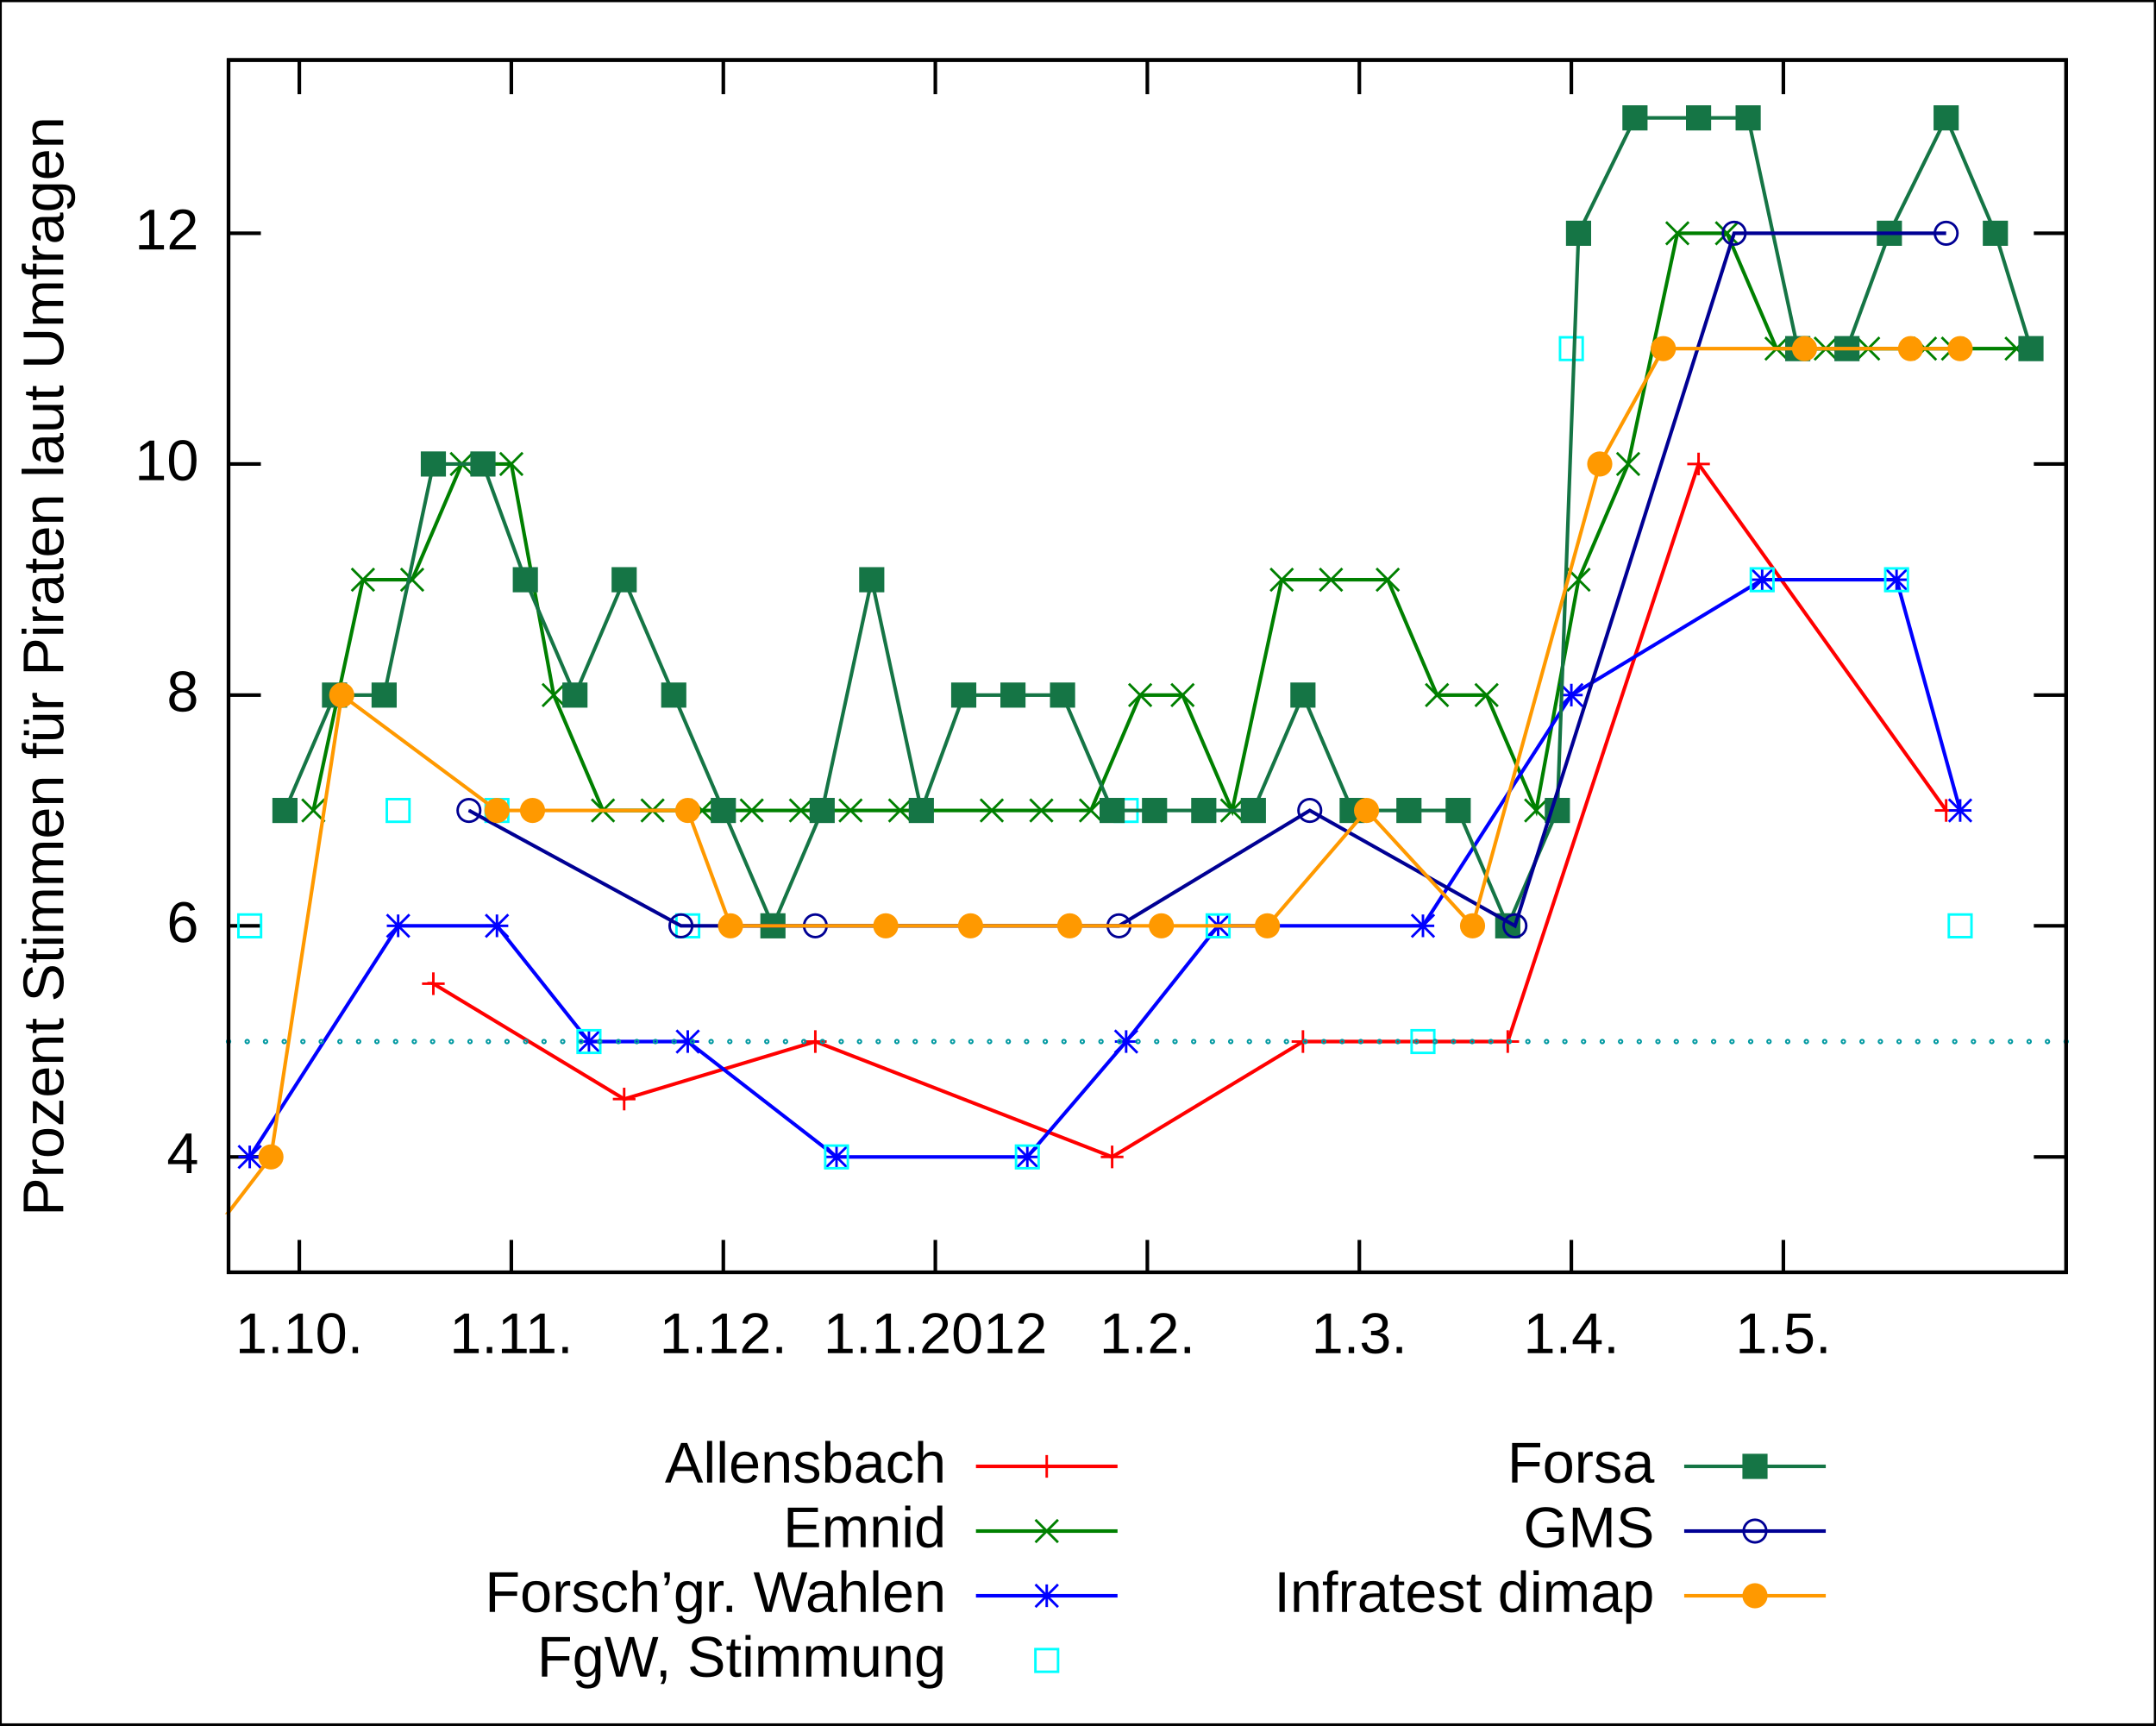
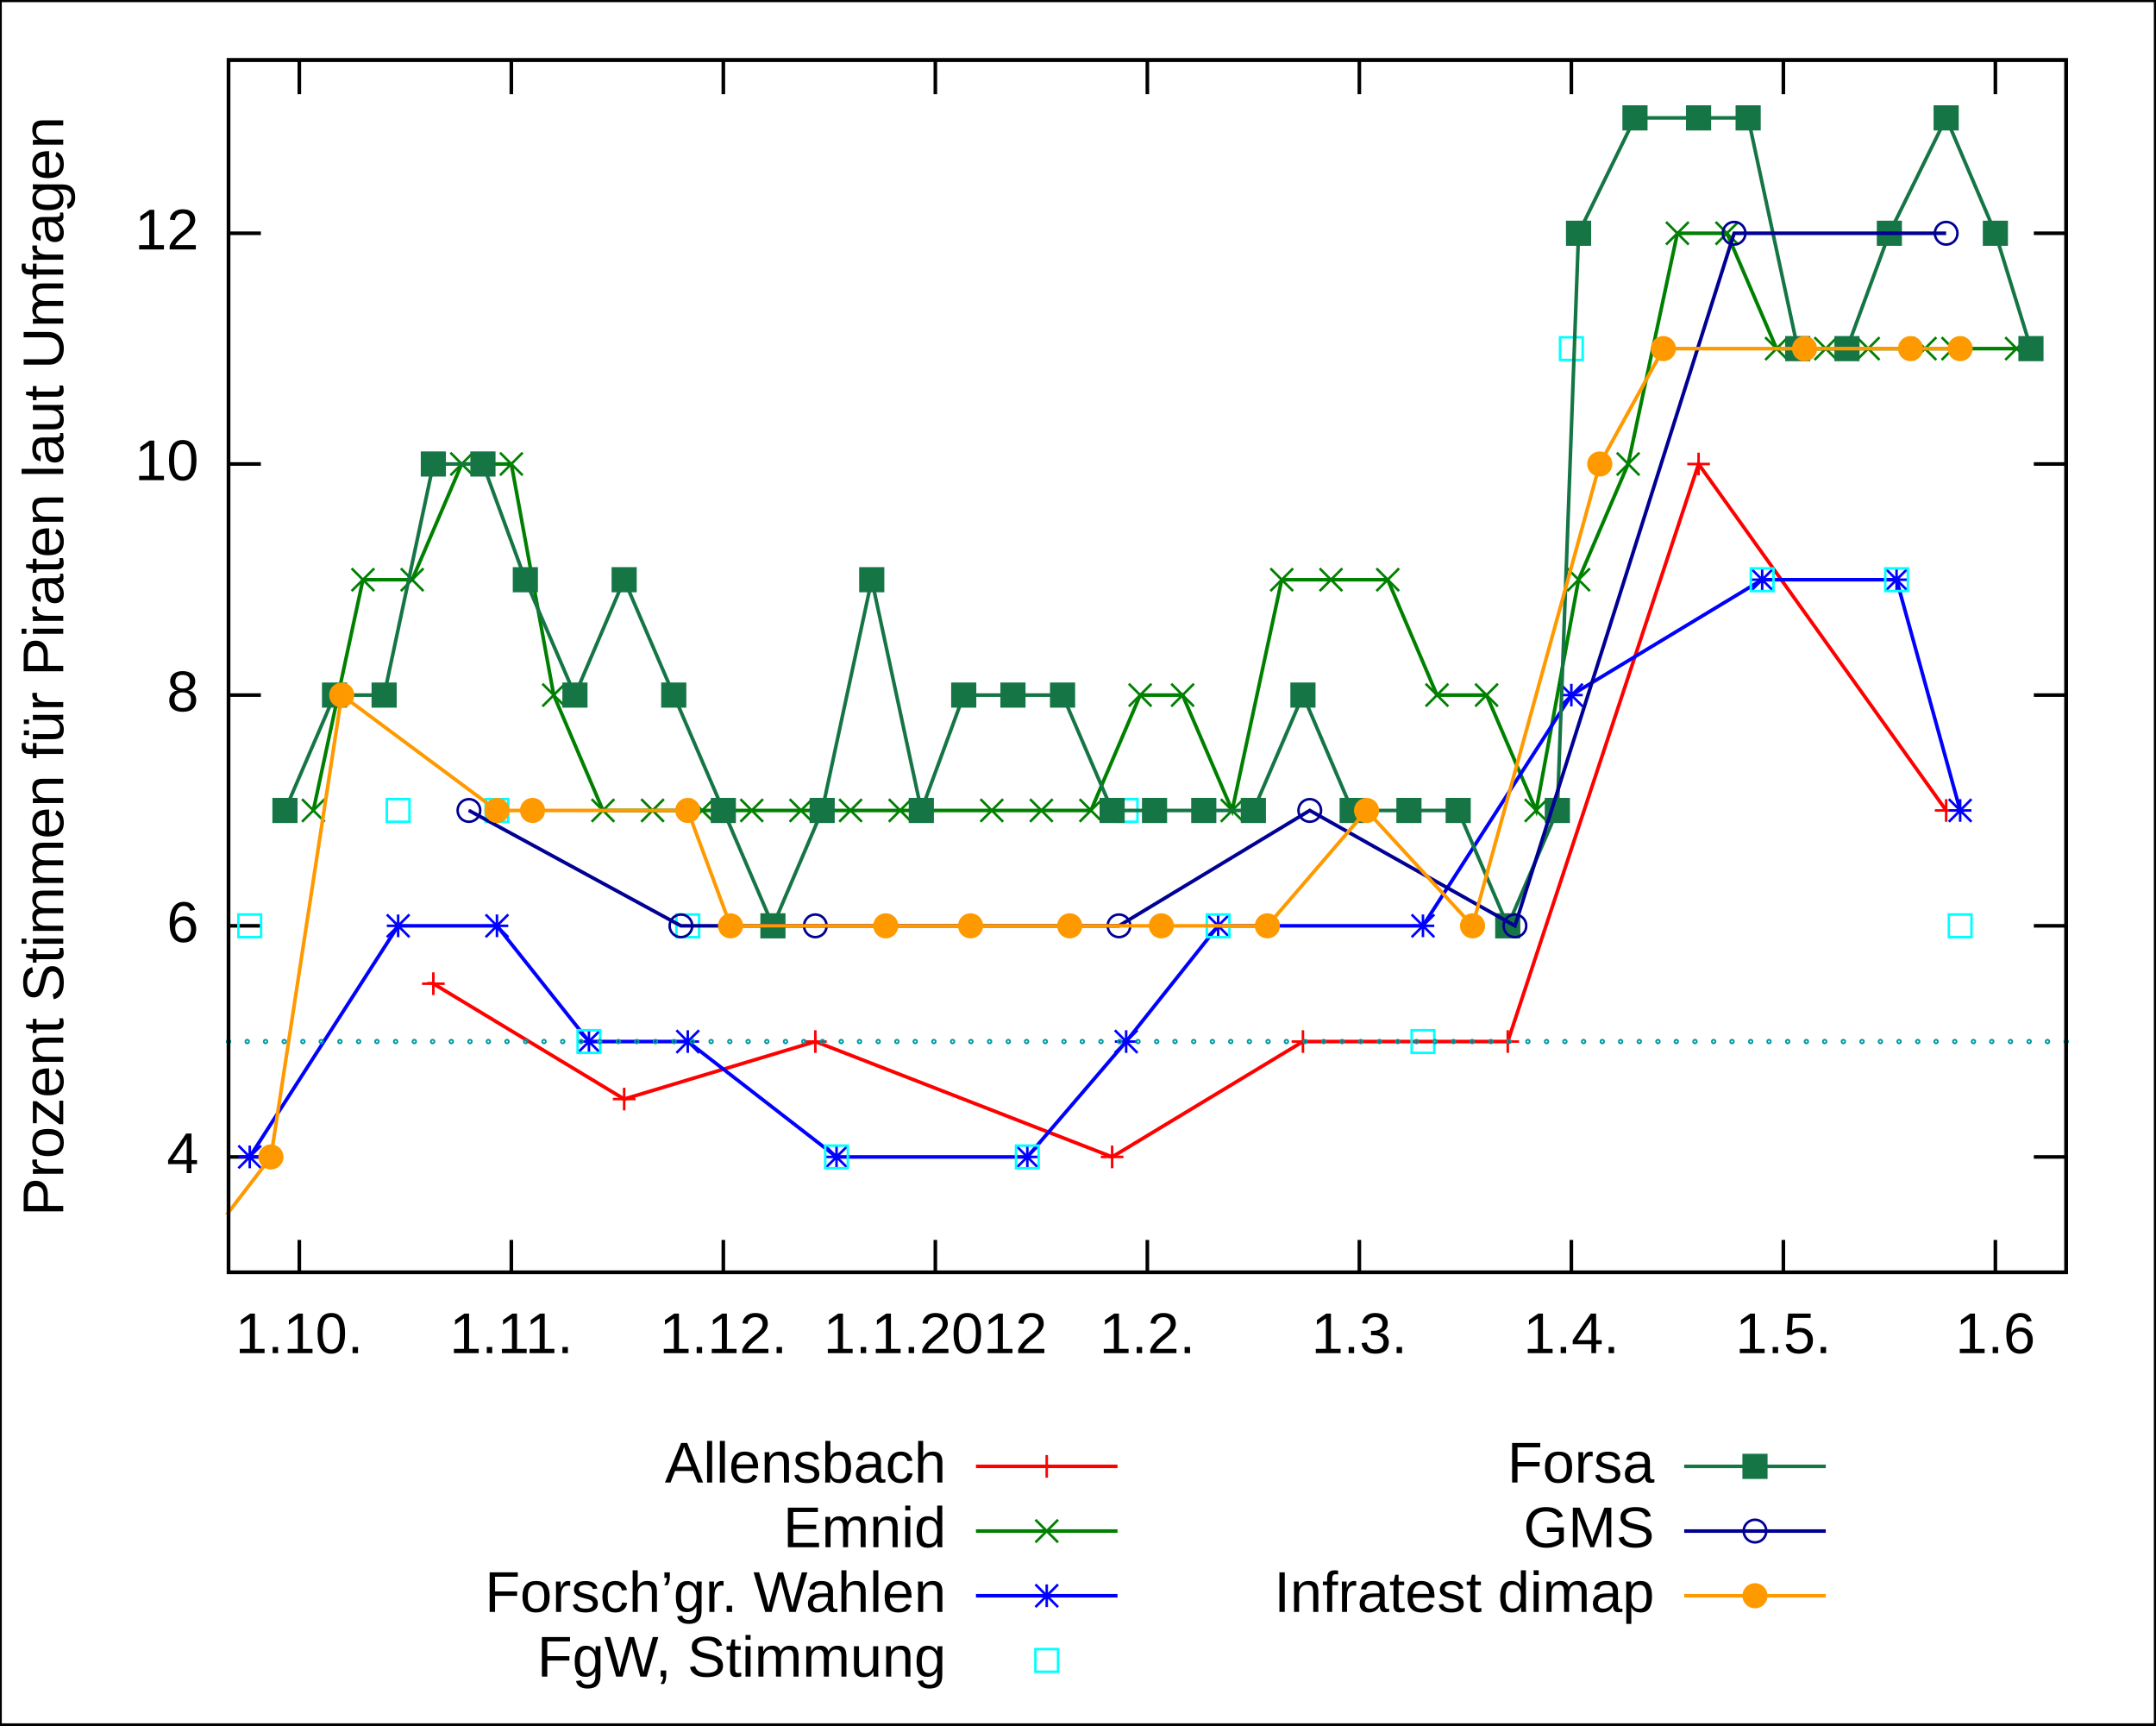
<svg xmlns="http://www.w3.org/2000/svg" xmlns:xlink="http://www.w3.org/1999/xlink" width="600" height="480" viewBox="0 0 600 480">
  <g id="gnuplot_canvas">
    <rect x="0" y="0" width="600" height="480" fill="none" />
    <defs>
      <circle id="gpDot" r="0.5" stroke-width="0.5" />
      <path id="gpPt0" stroke-width="0.222" stroke="currentColor" d="M-1,0 h2 M0,-1 v2" />
      <path id="gpPt1" stroke-width="0.222" stroke="currentColor" d="M-1,-1 L1,1 M1,-1 L-1,1" />
      <path id="gpPt2" stroke-width="0.222" stroke="currentColor" d="M-1,0 L1,0 M0,-1 L0,1 M-1,-1 L1,1 M-1,1 L1,-1" />
      <rect id="gpPt3" stroke-width="0.222" stroke="currentColor" x="-1" y="-1" width="2" height="2" />
      <rect id="gpPt4" stroke-width="0.222" stroke="currentColor" fill="currentColor" x="-1" y="-1" width="2" height="2" />
      <circle id="gpPt5" stroke-width="0.222" stroke="currentColor" cx="0" cy="0" r="1" />
      <use xlink:href="#gpPt5" id="gpPt6" fill="currentColor" stroke="none" />
      <path id="gpPt7" stroke-width="0.222" stroke="currentColor" d="M0,-1.33 L-1.33,0.67 L1.33,0.67 z" />
      <use xlink:href="#gpPt7" id="gpPt8" fill="currentColor" stroke="none" />
      <use xlink:href="#gpPt7" id="gpPt9" stroke="currentColor" transform="rotate(180)" />
      <use xlink:href="#gpPt9" id="gpPt10" fill="currentColor" stroke="none" />
      <use xlink:href="#gpPt3" id="gpPt11" stroke="currentColor" transform="rotate(45)" />
      <use xlink:href="#gpPt11" id="gpPt12" fill="currentColor" stroke="none" />
    </defs>
    <g style="fill:none; color:white; stroke:currentColor; stroke-width:1.00; stroke-linecap:butt; stroke-linejoin:miter">
</g>
    <g style="fill:none; color:black; stroke:currentColor; stroke-width:1.00; stroke-linecap:butt; stroke-linejoin:miter">
      <g style="stroke:none; shape-rendering:crispEdges">
        <polygon fill="rgb(255, 255, 255)" points="0.0,480.0 599.9,480.0 599.9,0.1 0.0,0.1 " />
      </g>
      <path stroke="black" d="M0.0,480.0 L0.0,0.1 L599.9,0.1 L599.9,480.0 L0.0,480.0 M63.6,321.9 L72.6,321.9 M575.0,321.9    L566.0,321.9  h0.01" />
      <g transform="translate(55.3,326.4)" style="stroke:none; fill:black; font-family:Arial; font-size:12.00pt; text-anchor:end">
        <text> 4</text>
      </g>
      <path d="M63.6,257.6 L72.6,257.6 M575.0,257.6 L566.0,257.6  h0.01" />
      <g transform="translate(55.3,262.1)" style="stroke:none; fill:black; font-family:Arial; font-size:12.00pt; text-anchor:end">
        <text> 6</text>
      </g>
      <path d="M63.6,193.4 L72.6,193.4 M575.0,193.4 L566.0,193.4  h0.01" />
      <g transform="translate(55.3,197.9)" style="stroke:none; fill:black; font-family:Arial; font-size:12.00pt; text-anchor:end">
        <text> 8</text>
      </g>
      <path d="M63.6,129.1 L72.6,129.1 M575.0,129.1 L566.0,129.1  h0.01" />
      <g transform="translate(55.3,133.6)" style="stroke:none; fill:black; font-family:Arial; font-size:12.00pt; text-anchor:end">
        <text> 10</text>
      </g>
      <path d="M63.6,64.9 L72.6,64.9 M575.0,64.9 L566.0,64.9  h0.01" />
      <g transform="translate(55.3,69.4)" style="stroke:none; fill:black; font-family:Arial; font-size:12.00pt; text-anchor:end">
        <text> 12</text>
      </g>
      <path d="M83.3,354.0 L83.3,345.0 M83.3,16.7 L83.3,25.7  h0.01" />
      <g transform="translate(83.3,376.5)" style="stroke:none; fill:black; font-family:Arial; font-size:12.00pt; text-anchor:middle">
        <text>1.10.</text>
      </g>
      <path d="M142.3,354.0 L142.3,345.0 M142.3,16.7 L142.3,25.7  h0.01" />
      <g transform="translate(142.3,376.5)" style="stroke:none; fill:black; font-family:Arial; font-size:12.00pt; text-anchor:middle">
        <text>1.11.</text>
      </g>
      <path d="M201.3,354.0 L201.3,345.0 M201.3,16.7 L201.3,25.7  h0.01" />
      <g transform="translate(201.3,376.5)" style="stroke:none; fill:black; font-family:Arial; font-size:12.00pt; text-anchor:middle">
        <text>1.12.</text>
      </g>
      <path d="M260.3,354.0 L260.3,345.0 M260.3,16.7 L260.3,25.7  h0.01" />
      <g transform="translate(260.3,376.5)" style="stroke:none; fill:black; font-family:Arial; font-size:12.00pt; text-anchor:middle">
        <text>1.1.2012</text>
      </g>
      <path d="M319.3,354.0 L319.3,345.0 M319.3,16.7 L319.3,25.7  h0.01" />
      <g transform="translate(319.3,376.5)" style="stroke:none; fill:black; font-family:Arial; font-size:12.00pt; text-anchor:middle">
        <text>1.2.</text>
      </g>
      <path d="M378.3,354.0 L378.3,345.0 M378.3,16.7 L378.3,25.7  h0.01" />
      <g transform="translate(378.3,376.5)" style="stroke:none; fill:black; font-family:Arial; font-size:12.00pt; text-anchor:middle">
        <text>1.3.</text>
      </g>
      <path d="M437.3,354.0 L437.3,345.0 M437.3,16.7 L437.3,25.7  h0.01" />
      <g transform="translate(437.3,376.5)" style="stroke:none; fill:black; font-family:Arial; font-size:12.00pt; text-anchor:middle">
        <text>1.4.</text>
      </g>
      <path d="M496.3,354.0 L496.3,345.0 M496.3,16.7 L496.3,25.7  h0.01" />
      <g transform="translate(496.3,376.5)" style="stroke:none; fill:black; font-family:Arial; font-size:12.00pt; text-anchor:middle">
        <text>1.5.</text>
+       </g>
+       <path d="M555.3,354.0 L555.3,345.0 M555.3,16.7 L555.3,25.7  h0.01" />
+       <g transform="translate(555.3,376.5)" style="stroke:none; fill:black; font-family:Arial; font-size:12.00pt; text-anchor:middle">
+         <text>1.6</text>
      </g>
      <path d="M63.6,16.7 L63.6,354.0 L575.0,354.0 L575.0,16.7 L63.6,16.7 Z  h0.01" />
      <g transform="translate(17.6,185.4) rotate(270)" style="stroke:none; fill:black; font-family:Arial; font-size:12.00pt; text-anchor:middle">
        <text>Prozent Stimmen für Piraten laut Umfragen</text>
      </g>
    </g>
    <g id="gnuplot_plot_1">
      <g style="fill:none; color:red; stroke:currentColor; stroke-width:1.00; stroke-linecap:butt; stroke-linejoin:miter">
        <g transform="translate(263.3,412.5)" style="stroke:none; fill:black; font-family:Arial; font-size:12.00pt; text-anchor:end">
          <text>Allensbach</text>
        </g>
        <path d="M271.6,408.0 L311.0,408.0 M541.6,225.5 L472.7,129.1 L419.6,289.8 L362.6,289.8 L309.5,321.9 L226.9,289.8    L173.7,305.8 L120.6,273.7  h0.01" />
        <use xlink:href="#gpPt0" transform="translate(541.6,225.5) scale(3.15)" />
        <use xlink:href="#gpPt0" transform="translate(472.7,129.1) scale(3.15)" />
        <use xlink:href="#gpPt0" transform="translate(419.6,289.8) scale(3.15)" />
        <use xlink:href="#gpPt0" transform="translate(362.6,289.8) scale(3.15)" />
        <use xlink:href="#gpPt0" transform="translate(309.5,321.9) scale(3.15)" />
        <use xlink:href="#gpPt0" transform="translate(226.9,289.8) scale(3.15)" />
        <use xlink:href="#gpPt0" transform="translate(173.7,305.8) scale(3.15)" />
        <use xlink:href="#gpPt0" transform="translate(120.6,273.7) scale(3.15)" />
        <use xlink:href="#gpPt0" transform="translate(291.3,408.0) scale(3.15)" />
      </g>
    </g>
    <g id="gnuplot_plot_2">
      <g style="fill:none; color:green; stroke:currentColor; stroke-width:1.00; stroke-linecap:butt; stroke-linejoin:miter">
        <g transform="translate(263.3,430.5)" style="stroke:none; fill:black; font-family:Arial; font-size:12.00pt; text-anchor:end">
          <text>Emnid</text>
        </g>
        <path d="M271.6,426.0 L311.0,426.0 M561.2,97.0 L543.5,97.0 L535.7,97.0 L519.9,97.0 L508.1,97.0 L494.4,97.0    L480.6,64.9 L466.8,64.9 L453.1,129.1 L439.3,161.3 L427.5,225.5 L413.7,193.4 L399.9,193.4 L386.2,161.3    L370.4,161.3 L356.7,161.3 L342.9,225.5 L329.1,193.4 L317.3,193.4 L303.6,225.5 L289.8,225.5 L276.0,225.5    L250.5,225.5 L236.7,225.5 L222.9,225.5 L209.2,225.5 L195.4,225.5 L181.6,225.5 L167.8,225.5 L154.1,193.4    L142.3,129.1 L128.5,129.1 L114.7,161.3 L101.0,161.3 L87.2,225.5  h0.01" />
        <use xlink:href="#gpPt1" transform="translate(561.2,97.0) scale(3.15)" />
        <use xlink:href="#gpPt1" transform="translate(543.5,97.0) scale(3.15)" />
        <use xlink:href="#gpPt1" transform="translate(535.7,97.0) scale(3.15)" />
        <use xlink:href="#gpPt1" transform="translate(519.9,97.0) scale(3.15)" />
        <use xlink:href="#gpPt1" transform="translate(508.1,97.0) scale(3.15)" />
        <use xlink:href="#gpPt1" transform="translate(494.4,97.0) scale(3.15)" />
        <use xlink:href="#gpPt1" transform="translate(480.6,64.9) scale(3.15)" />
        <use xlink:href="#gpPt1" transform="translate(466.8,64.9) scale(3.15)" />
        <use xlink:href="#gpPt1" transform="translate(453.1,129.1) scale(3.15)" />
        <use xlink:href="#gpPt1" transform="translate(439.3,161.3) scale(3.15)" />
        <use xlink:href="#gpPt1" transform="translate(427.5,225.5) scale(3.15)" />
        <use xlink:href="#gpPt1" transform="translate(413.7,193.4) scale(3.15)" />
        <use xlink:href="#gpPt1" transform="translate(399.9,193.4) scale(3.15)" />
        <use xlink:href="#gpPt1" transform="translate(386.2,161.3) scale(3.15)" />
        <use xlink:href="#gpPt1" transform="translate(370.4,161.3) scale(3.15)" />
        <use xlink:href="#gpPt1" transform="translate(356.7,161.3) scale(3.15)" />
        <use xlink:href="#gpPt1" transform="translate(342.9,225.5) scale(3.15)" />
        <use xlink:href="#gpPt1" transform="translate(329.1,193.4) scale(3.15)" />
        <use xlink:href="#gpPt1" transform="translate(317.3,193.4) scale(3.15)" />
        <use xlink:href="#gpPt1" transform="translate(303.6,225.5) scale(3.15)" />
        <use xlink:href="#gpPt1" transform="translate(289.8,225.5) scale(3.15)" />
        <use xlink:href="#gpPt1" transform="translate(276.0,225.5) scale(3.15)" />
        <use xlink:href="#gpPt1" transform="translate(250.5,225.5) scale(3.15)" />
        <use xlink:href="#gpPt1" transform="translate(236.7,225.5) scale(3.15)" />
        <use xlink:href="#gpPt1" transform="translate(222.9,225.5) scale(3.15)" />
        <use xlink:href="#gpPt1" transform="translate(209.2,225.5) scale(3.15)" />
        <use xlink:href="#gpPt1" transform="translate(195.4,225.5) scale(3.15)" />
        <use xlink:href="#gpPt1" transform="translate(181.6,225.5) scale(3.15)" />
        <use xlink:href="#gpPt1" transform="translate(167.8,225.5) scale(3.15)" />
        <use xlink:href="#gpPt1" transform="translate(154.1,193.4) scale(3.15)" />
        <use xlink:href="#gpPt1" transform="translate(142.3,129.1) scale(3.15)" />
        <use xlink:href="#gpPt1" transform="translate(128.5,129.1) scale(3.15)" />
        <use xlink:href="#gpPt1" transform="translate(114.7,161.3) scale(3.15)" />
        <use xlink:href="#gpPt1" transform="translate(101.0,161.3) scale(3.15)" />
        <use xlink:href="#gpPt1" transform="translate(87.2,225.5) scale(3.15)" />
        <use xlink:href="#gpPt1" transform="translate(291.3,426.0) scale(3.15)" />
      </g>
    </g>
    <g id="gnuplot_plot_3">
      <g style="fill:none; color:blue; stroke:currentColor; stroke-width:1.00; stroke-linecap:butt; stroke-linejoin:miter">
        <g transform="translate(263.3,448.5)" style="stroke:none; fill:black; font-family:Arial; font-size:12.00pt; text-anchor:end">
          <text>Forsch’gr. Wahlen</text>
        </g>
        <path d="M271.6,444.0 L311.0,444.0 M545.5,225.5 L527.8,161.3 L490.4,161.3 L437.3,193.4 L396.0,257.6 L339.0,257.6    L313.4,289.8 L285.9,321.9 L232.8,321.9 L191.4,289.8 L163.9,289.8 L138.3,257.6 L110.8,257.6 L69.5,321.9     h0.01" />
        <use xlink:href="#gpPt2" transform="translate(545.5,225.5) scale(3.15)" />
        <use xlink:href="#gpPt2" transform="translate(527.8,161.3) scale(3.15)" />
        <use xlink:href="#gpPt2" transform="translate(490.4,161.3) scale(3.15)" />
        <use xlink:href="#gpPt2" transform="translate(437.3,193.4) scale(3.15)" />
        <use xlink:href="#gpPt2" transform="translate(396.0,257.6) scale(3.15)" />
        <use xlink:href="#gpPt2" transform="translate(339.0,257.6) scale(3.15)" />
        <use xlink:href="#gpPt2" transform="translate(313.4,289.8) scale(3.15)" />
        <use xlink:href="#gpPt2" transform="translate(285.9,321.9) scale(3.15)" />
        <use xlink:href="#gpPt2" transform="translate(232.8,321.9) scale(3.15)" />
        <use xlink:href="#gpPt2" transform="translate(191.4,289.8) scale(3.15)" />
        <use xlink:href="#gpPt2" transform="translate(163.9,289.8) scale(3.15)" />
        <use xlink:href="#gpPt2" transform="translate(138.3,257.6) scale(3.15)" />
        <use xlink:href="#gpPt2" transform="translate(110.8,257.6) scale(3.15)" />
        <use xlink:href="#gpPt2" transform="translate(69.5,321.9) scale(3.15)" />
        <use xlink:href="#gpPt2" transform="translate(291.3,444.0) scale(3.15)" />
      </g>
    </g>
    <g id="gnuplot_plot_4">
      <g style="fill:none; color:cyan; stroke:currentColor; stroke-width:1.00; stroke-linecap:butt; stroke-linejoin:miter">
        <g transform="translate(263.3,466.5)" style="stroke:none; fill:black; font-family:Arial; font-size:12.00pt; text-anchor:end">
          <text>FgW, Stimmung</text>
        </g>
        <use xlink:href="#gpPt3" transform="translate(545.5,257.6) scale(3.15)" />
        <use xlink:href="#gpPt3" transform="translate(527.8,161.3) scale(3.15)" />
        <use xlink:href="#gpPt3" transform="translate(490.4,161.3) scale(3.15)" />
        <use xlink:href="#gpPt3" transform="translate(437.3,97.0) scale(3.15)" />
        <use xlink:href="#gpPt3" transform="translate(396.0,289.8) scale(3.15)" />
        <use xlink:href="#gpPt3" transform="translate(339.0,257.6) scale(3.15)" />
        <use xlink:href="#gpPt3" transform="translate(313.4,225.5) scale(3.15)" />
        <use xlink:href="#gpPt3" transform="translate(285.9,321.9) scale(3.15)" />
        <use xlink:href="#gpPt3" transform="translate(232.8,321.9) scale(3.15)" />
        <use xlink:href="#gpPt3" transform="translate(191.4,257.6) scale(3.15)" />
        <use xlink:href="#gpPt3" transform="translate(163.9,289.8) scale(3.15)" />
        <use xlink:href="#gpPt3" transform="translate(138.3,225.5) scale(3.15)" />
        <use xlink:href="#gpPt3" transform="translate(110.8,225.5) scale(3.15)" />
        <use xlink:href="#gpPt3" transform="translate(69.5,257.6) scale(3.15)" />
        <use xlink:href="#gpPt3" transform="translate(291.3,462.0) scale(3.15)" />
      </g>
    </g>
    <g id="gnuplot_plot_5">
      <g style="fill:none; color:#157545; stroke:currentColor; stroke-width:1.00; stroke-linecap:butt; stroke-linejoin:miter">
        <g transform="translate(460.4,412.5)" style="stroke:none; fill:black; font-family:Arial; font-size:12.00pt; text-anchor:end">
          <text>Forsa</text>
        </g>
        <path d="M468.7,408.0 L508.1,408.0 M565.2,97.0 L555.3,64.9 L541.6,32.8 L525.8,64.9 L514.0,97.0 L500.3,97.0    L486.5,32.8 L472.7,32.8 L455.0,32.8 L439.3,64.9 L433.4,225.5 L419.6,257.6 L405.8,225.5 L392.1,225.5    L376.3,225.5 L362.6,193.4 L348.8,225.5 L335.0,225.5 L321.3,225.5 L309.5,225.5 L295.7,193.4 L281.9,193.4    L268.2,193.4 L256.4,225.5 L242.6,161.3 L228.8,225.5 L215.1,257.6 L201.3,225.5 L187.5,193.4 L173.7,161.3    L160.0,193.4 L146.2,161.3 L134.4,129.1 L120.6,129.1 L106.9,193.4 L93.1,193.4 L79.3,225.5  h0.01" />
        <use xlink:href="#gpPt4" transform="translate(565.2,97.0) scale(3.15)" />
        <use xlink:href="#gpPt4" transform="translate(555.3,64.9) scale(3.15)" />
        <use xlink:href="#gpPt4" transform="translate(541.6,32.8) scale(3.15)" />
        <use xlink:href="#gpPt4" transform="translate(525.8,64.9) scale(3.15)" />
        <use xlink:href="#gpPt4" transform="translate(514.0,97.0) scale(3.15)" />
        <use xlink:href="#gpPt4" transform="translate(500.3,97.0) scale(3.15)" />
        <use xlink:href="#gpPt4" transform="translate(486.5,32.8) scale(3.15)" />
        <use xlink:href="#gpPt4" transform="translate(472.7,32.8) scale(3.15)" />
        <use xlink:href="#gpPt4" transform="translate(455.0,32.8) scale(3.15)" />
        <use xlink:href="#gpPt4" transform="translate(439.3,64.9) scale(3.15)" />
        <use xlink:href="#gpPt4" transform="translate(433.4,225.5) scale(3.15)" />
        <use xlink:href="#gpPt4" transform="translate(419.6,257.6) scale(3.15)" />
        <use xlink:href="#gpPt4" transform="translate(405.8,225.5) scale(3.15)" />
        <use xlink:href="#gpPt4" transform="translate(392.1,225.5) scale(3.15)" />
        <use xlink:href="#gpPt4" transform="translate(376.3,225.5) scale(3.15)" />
        <use xlink:href="#gpPt4" transform="translate(362.6,193.4) scale(3.15)" />
        <use xlink:href="#gpPt4" transform="translate(348.8,225.5) scale(3.15)" />
        <use xlink:href="#gpPt4" transform="translate(335.0,225.5) scale(3.15)" />
        <use xlink:href="#gpPt4" transform="translate(321.3,225.5) scale(3.15)" />
        <use xlink:href="#gpPt4" transform="translate(309.5,225.5) scale(3.15)" />
        <use xlink:href="#gpPt4" transform="translate(295.7,193.4) scale(3.15)" />
        <use xlink:href="#gpPt4" transform="translate(281.9,193.4) scale(3.15)" />
        <use xlink:href="#gpPt4" transform="translate(268.2,193.4) scale(3.15)" />
        <use xlink:href="#gpPt4" transform="translate(256.4,225.5) scale(3.15)" />
        <use xlink:href="#gpPt4" transform="translate(242.6,161.3) scale(3.15)" />
        <use xlink:href="#gpPt4" transform="translate(228.8,225.5) scale(3.15)" />
        <use xlink:href="#gpPt4" transform="translate(215.1,257.6) scale(3.15)" />
        <use xlink:href="#gpPt4" transform="translate(201.3,225.5) scale(3.15)" />
        <use xlink:href="#gpPt4" transform="translate(187.5,193.4) scale(3.15)" />
        <use xlink:href="#gpPt4" transform="translate(173.7,161.3) scale(3.15)" />
        <use xlink:href="#gpPt4" transform="translate(160.0,193.4) scale(3.15)" />
        <use xlink:href="#gpPt4" transform="translate(146.2,161.3) scale(3.15)" />
        <use xlink:href="#gpPt4" transform="translate(134.4,129.1) scale(3.15)" />
        <use xlink:href="#gpPt4" transform="translate(120.6,129.1) scale(3.15)" />
        <use xlink:href="#gpPt4" transform="translate(106.9,193.4) scale(3.15)" />
        <use xlink:href="#gpPt4" transform="translate(93.1,193.4) scale(3.15)" />
        <use xlink:href="#gpPt4" transform="translate(79.3,225.5) scale(3.15)" />
        <use xlink:href="#gpPt4" transform="translate(488.4,408.0) scale(3.15)" />
      </g>
    </g>
    <g id="gnuplot_plot_6">
      <g style="fill:none; color:#000094; stroke:currentColor; stroke-width:1.00; stroke-linecap:butt; stroke-linejoin:miter">
        <g transform="translate(460.4,430.5)" style="stroke:none; fill:black; font-family:Arial; font-size:12.00pt; text-anchor:end">
          <text>GMS</text>
        </g>
        <path d="M468.7,426.0 L508.1,426.0 M541.6,64.9 L482.6,64.9 L421.6,257.6 L364.5,225.5 L311.4,257.6 L226.9,257.6    L189.5,257.6 L130.5,225.5  h0.01" />
        <use xlink:href="#gpPt5" transform="translate(541.6,64.9) scale(3.15)" />
        <use xlink:href="#gpPt5" transform="translate(482.6,64.9) scale(3.15)" />
        <use xlink:href="#gpPt5" transform="translate(421.6,257.6) scale(3.15)" />
        <use xlink:href="#gpPt5" transform="translate(364.5,225.5) scale(3.15)" />
        <use xlink:href="#gpPt5" transform="translate(311.4,257.6) scale(3.15)" />
        <use xlink:href="#gpPt5" transform="translate(226.9,257.6) scale(3.15)" />
        <use xlink:href="#gpPt5" transform="translate(189.5,257.6) scale(3.15)" />
        <use xlink:href="#gpPt5" transform="translate(130.5,225.5) scale(3.15)" />
        <use xlink:href="#gpPt5" transform="translate(488.4,426.0) scale(3.15)" />
      </g>
    </g>
    <g id="gnuplot_plot_7">
      <g style="fill:none; color:#FF9900; stroke:currentColor; stroke-width:1.00; stroke-linecap:butt; stroke-linejoin:miter">
        <g transform="translate(460.4,448.5)" style="stroke:none; fill:black; font-family:Arial; font-size:12.00pt; text-anchor:end">
          <text>Infratest dimap</text>
        </g>
        <path d="M468.7,444.0 L508.1,444.0 M545.5,97.0 L531.7,97.0 L502.2,97.0 L462.9,97.0 L445.2,129.1 L409.8,257.6    L380.3,225.5 L352.7,257.6 L323.2,257.6 L297.7,257.6 L270.1,257.6 L246.5,257.6 L203.3,257.6 L191.4,225.5    L148.2,225.5 L138.3,225.5 L95.1,193.4 L75.4,321.9 L63.6,337.3  h0.01" />
        <use xlink:href="#gpPt6" transform="translate(545.5,97.0) scale(3.15)" />
        <use xlink:href="#gpPt6" transform="translate(531.7,97.0) scale(3.15)" />
        <use xlink:href="#gpPt6" transform="translate(502.2,97.0) scale(3.15)" />
        <use xlink:href="#gpPt6" transform="translate(462.9,97.0) scale(3.15)" />
        <use xlink:href="#gpPt6" transform="translate(445.2,129.1) scale(3.15)" />
        <use xlink:href="#gpPt6" transform="translate(409.8,257.6) scale(3.15)" />
        <use xlink:href="#gpPt6" transform="translate(380.3,225.5) scale(3.15)" />
        <use xlink:href="#gpPt6" transform="translate(352.7,257.6) scale(3.15)" />
        <use xlink:href="#gpPt6" transform="translate(323.2,257.6) scale(3.15)" />
        <use xlink:href="#gpPt6" transform="translate(297.7,257.6) scale(3.15)" />
        <use xlink:href="#gpPt6" transform="translate(270.1,257.6) scale(3.15)" />
        <use xlink:href="#gpPt6" transform="translate(246.5,257.6) scale(3.15)" />
        <use xlink:href="#gpPt6" transform="translate(203.3,257.6) scale(3.15)" />
        <use xlink:href="#gpPt6" transform="translate(191.4,225.5) scale(3.15)" />
        <use xlink:href="#gpPt6" transform="translate(148.2,225.5) scale(3.15)" />
        <use xlink:href="#gpPt6" transform="translate(138.3,225.5) scale(3.15)" />
        <use xlink:href="#gpPt6" transform="translate(95.1,193.4) scale(3.15)" />
        <use xlink:href="#gpPt6" transform="translate(75.4,321.9) scale(3.15)" />
        <use xlink:href="#gpPt6" transform="translate(488.4,444.0) scale(3.15)" />
      </g>
    </g>
    <g id="gnuplot_plot_8">
      <g style="fill:none; color:#0099A1; stroke:currentColor; stroke-width:1.00; stroke-linecap:butt; stroke-linejoin:miter">
        <use xlink:href="#gpDot" x="63.6" y="289.8" />
        <use xlink:href="#gpDot" x="68.8" y="289.8" />
        <use xlink:href="#gpDot" x="73.9" y="289.8" />
        <use xlink:href="#gpDot" x="79.1" y="289.8" />
        <use xlink:href="#gpDot" x="84.3" y="289.8" />
        <use xlink:href="#gpDot" x="89.4" y="289.8" />
        <use xlink:href="#gpDot" x="94.6" y="289.8" />
        <use xlink:href="#gpDot" x="99.8" y="289.8" />
        <use xlink:href="#gpDot" x="104.9" y="289.8" />
        <use xlink:href="#gpDot" x="110.1" y="289.8" />
        <use xlink:href="#gpDot" x="115.3" y="289.8" />
        <use xlink:href="#gpDot" x="120.4" y="289.8" />
        <use xlink:href="#gpDot" x="125.6" y="289.8" />
        <use xlink:href="#gpDot" x="130.8" y="289.8" />
        <use xlink:href="#gpDot" x="135.9" y="289.8" />
        <use xlink:href="#gpDot" x="141.1" y="289.8" />
        <use xlink:href="#gpDot" x="146.3" y="289.8" />
        <use xlink:href="#gpDot" x="151.4" y="289.8" />
        <use xlink:href="#gpDot" x="156.6" y="289.8" />
        <use xlink:href="#gpDot" x="161.7" y="289.8" />
        <use xlink:href="#gpDot" x="166.9" y="289.8" />
        <use xlink:href="#gpDot" x="172.1" y="289.8" />
        <use xlink:href="#gpDot" x="177.2" y="289.8" />
        <use xlink:href="#gpDot" x="182.4" y="289.8" />
        <use xlink:href="#gpDot" x="187.6" y="289.8" />
        <use xlink:href="#gpDot" x="192.7" y="289.8" />
        <use xlink:href="#gpDot" x="197.9" y="289.8" />
        <use xlink:href="#gpDot" x="203.1" y="289.8" />
        <use xlink:href="#gpDot" x="208.2" y="289.8" />
        <use xlink:href="#gpDot" x="213.4" y="289.8" />
        <use xlink:href="#gpDot" x="218.6" y="289.8" />
        <use xlink:href="#gpDot" x="223.7" y="289.8" />
        <use xlink:href="#gpDot" x="228.9" y="289.8" />
        <use xlink:href="#gpDot" x="234.1" y="289.8" />
        <use xlink:href="#gpDot" x="239.2" y="289.8" />
        <use xlink:href="#gpDot" x="244.4" y="289.8" />
        <use xlink:href="#gpDot" x="249.6" y="289.8" />
        <use xlink:href="#gpDot" x="254.7" y="289.8" />
        <use xlink:href="#gpDot" x="259.9" y="289.8" />
        <use xlink:href="#gpDot" x="265.1" y="289.8" />
        <use xlink:href="#gpDot" x="270.2" y="289.8" />
        <use xlink:href="#gpDot" x="275.4" y="289.8" />
        <use xlink:href="#gpDot" x="280.6" y="289.8" />
        <use xlink:href="#gpDot" x="285.7" y="289.8" />
        <use xlink:href="#gpDot" x="290.9" y="289.8" />
        <use xlink:href="#gpDot" x="296.1" y="289.8" />
        <use xlink:href="#gpDot" x="301.2" y="289.8" />
        <use xlink:href="#gpDot" x="306.4" y="289.8" />
        <use xlink:href="#gpDot" x="311.6" y="289.8" />
        <use xlink:href="#gpDot" x="316.7" y="289.8" />
        <use xlink:href="#gpDot" x="321.9" y="289.8" />
        <use xlink:href="#gpDot" x="327.0" y="289.8" />
        <use xlink:href="#gpDot" x="332.2" y="289.8" />
        <use xlink:href="#gpDot" x="337.4" y="289.8" />
        <use xlink:href="#gpDot" x="342.5" y="289.8" />
        <use xlink:href="#gpDot" x="347.7" y="289.8" />
        <use xlink:href="#gpDot" x="352.9" y="289.8" />
        <use xlink:href="#gpDot" x="358.0" y="289.8" />
        <use xlink:href="#gpDot" x="363.2" y="289.8" />
        <use xlink:href="#gpDot" x="368.4" y="289.8" />
        <use xlink:href="#gpDot" x="373.5" y="289.8" />
        <use xlink:href="#gpDot" x="378.7" y="289.8" />
        <use xlink:href="#gpDot" x="383.9" y="289.8" />
        <use xlink:href="#gpDot" x="389.0" y="289.8" />
        <use xlink:href="#gpDot" x="394.2" y="289.8" />
        <use xlink:href="#gpDot" x="399.4" y="289.8" />
        <use xlink:href="#gpDot" x="404.5" y="289.8" />
        <use xlink:href="#gpDot" x="409.7" y="289.8" />
        <use xlink:href="#gpDot" x="414.9" y="289.8" />
        <use xlink:href="#gpDot" x="420.0" y="289.8" />
        <use xlink:href="#gpDot" x="425.2" y="289.8" />
        <use xlink:href="#gpDot" x="430.4" y="289.8" />
        <use xlink:href="#gpDot" x="435.5" y="289.8" />
        <use xlink:href="#gpDot" x="440.7" y="289.8" />
        <use xlink:href="#gpDot" x="445.9" y="289.8" />
        <use xlink:href="#gpDot" x="451.0" y="289.8" />
        <use xlink:href="#gpDot" x="456.2" y="289.8" />
        <use xlink:href="#gpDot" x="461.4" y="289.8" />
        <use xlink:href="#gpDot" x="466.5" y="289.8" />
        <use xlink:href="#gpDot" x="471.7" y="289.8" />
        <use xlink:href="#gpDot" x="476.9" y="289.8" />
        <use xlink:href="#gpDot" x="482.0" y="289.8" />
        <use xlink:href="#gpDot" x="487.2" y="289.8" />
        <use xlink:href="#gpDot" x="492.3" y="289.8" />
        <use xlink:href="#gpDot" x="497.5" y="289.8" />
        <use xlink:href="#gpDot" x="502.7" y="289.8" />
        <use xlink:href="#gpDot" x="507.8" y="289.8" />
        <use xlink:href="#gpDot" x="513.0" y="289.8" />
        <use xlink:href="#gpDot" x="518.2" y="289.8" />
        <use xlink:href="#gpDot" x="523.3" y="289.8" />
        <use xlink:href="#gpDot" x="528.5" y="289.8" />
        <use xlink:href="#gpDot" x="533.7" y="289.8" />
        <use xlink:href="#gpDot" x="538.8" y="289.8" />
        <use xlink:href="#gpDot" x="544.0" y="289.8" />
        <use xlink:href="#gpDot" x="549.2" y="289.8" />
        <use xlink:href="#gpDot" x="554.3" y="289.8" />
        <use xlink:href="#gpDot" x="559.5" y="289.8" />
        <use xlink:href="#gpDot" x="564.7" y="289.8" />
        <use xlink:href="#gpDot" x="569.8" y="289.8" />
        <use xlink:href="#gpDot" x="575.0" y="289.8" />
      </g>
    </g>
    <g style="fill:none; color:black; stroke:currentColor; stroke-width:1.00; stroke-linecap:butt; stroke-linejoin:miter">
      <path d="M63.6,16.7 L63.6,354.0 L575.0,354.0 L575.0,16.7 L63.6,16.7 Z  h0.01" />
    </g>
  </g>
</svg>
